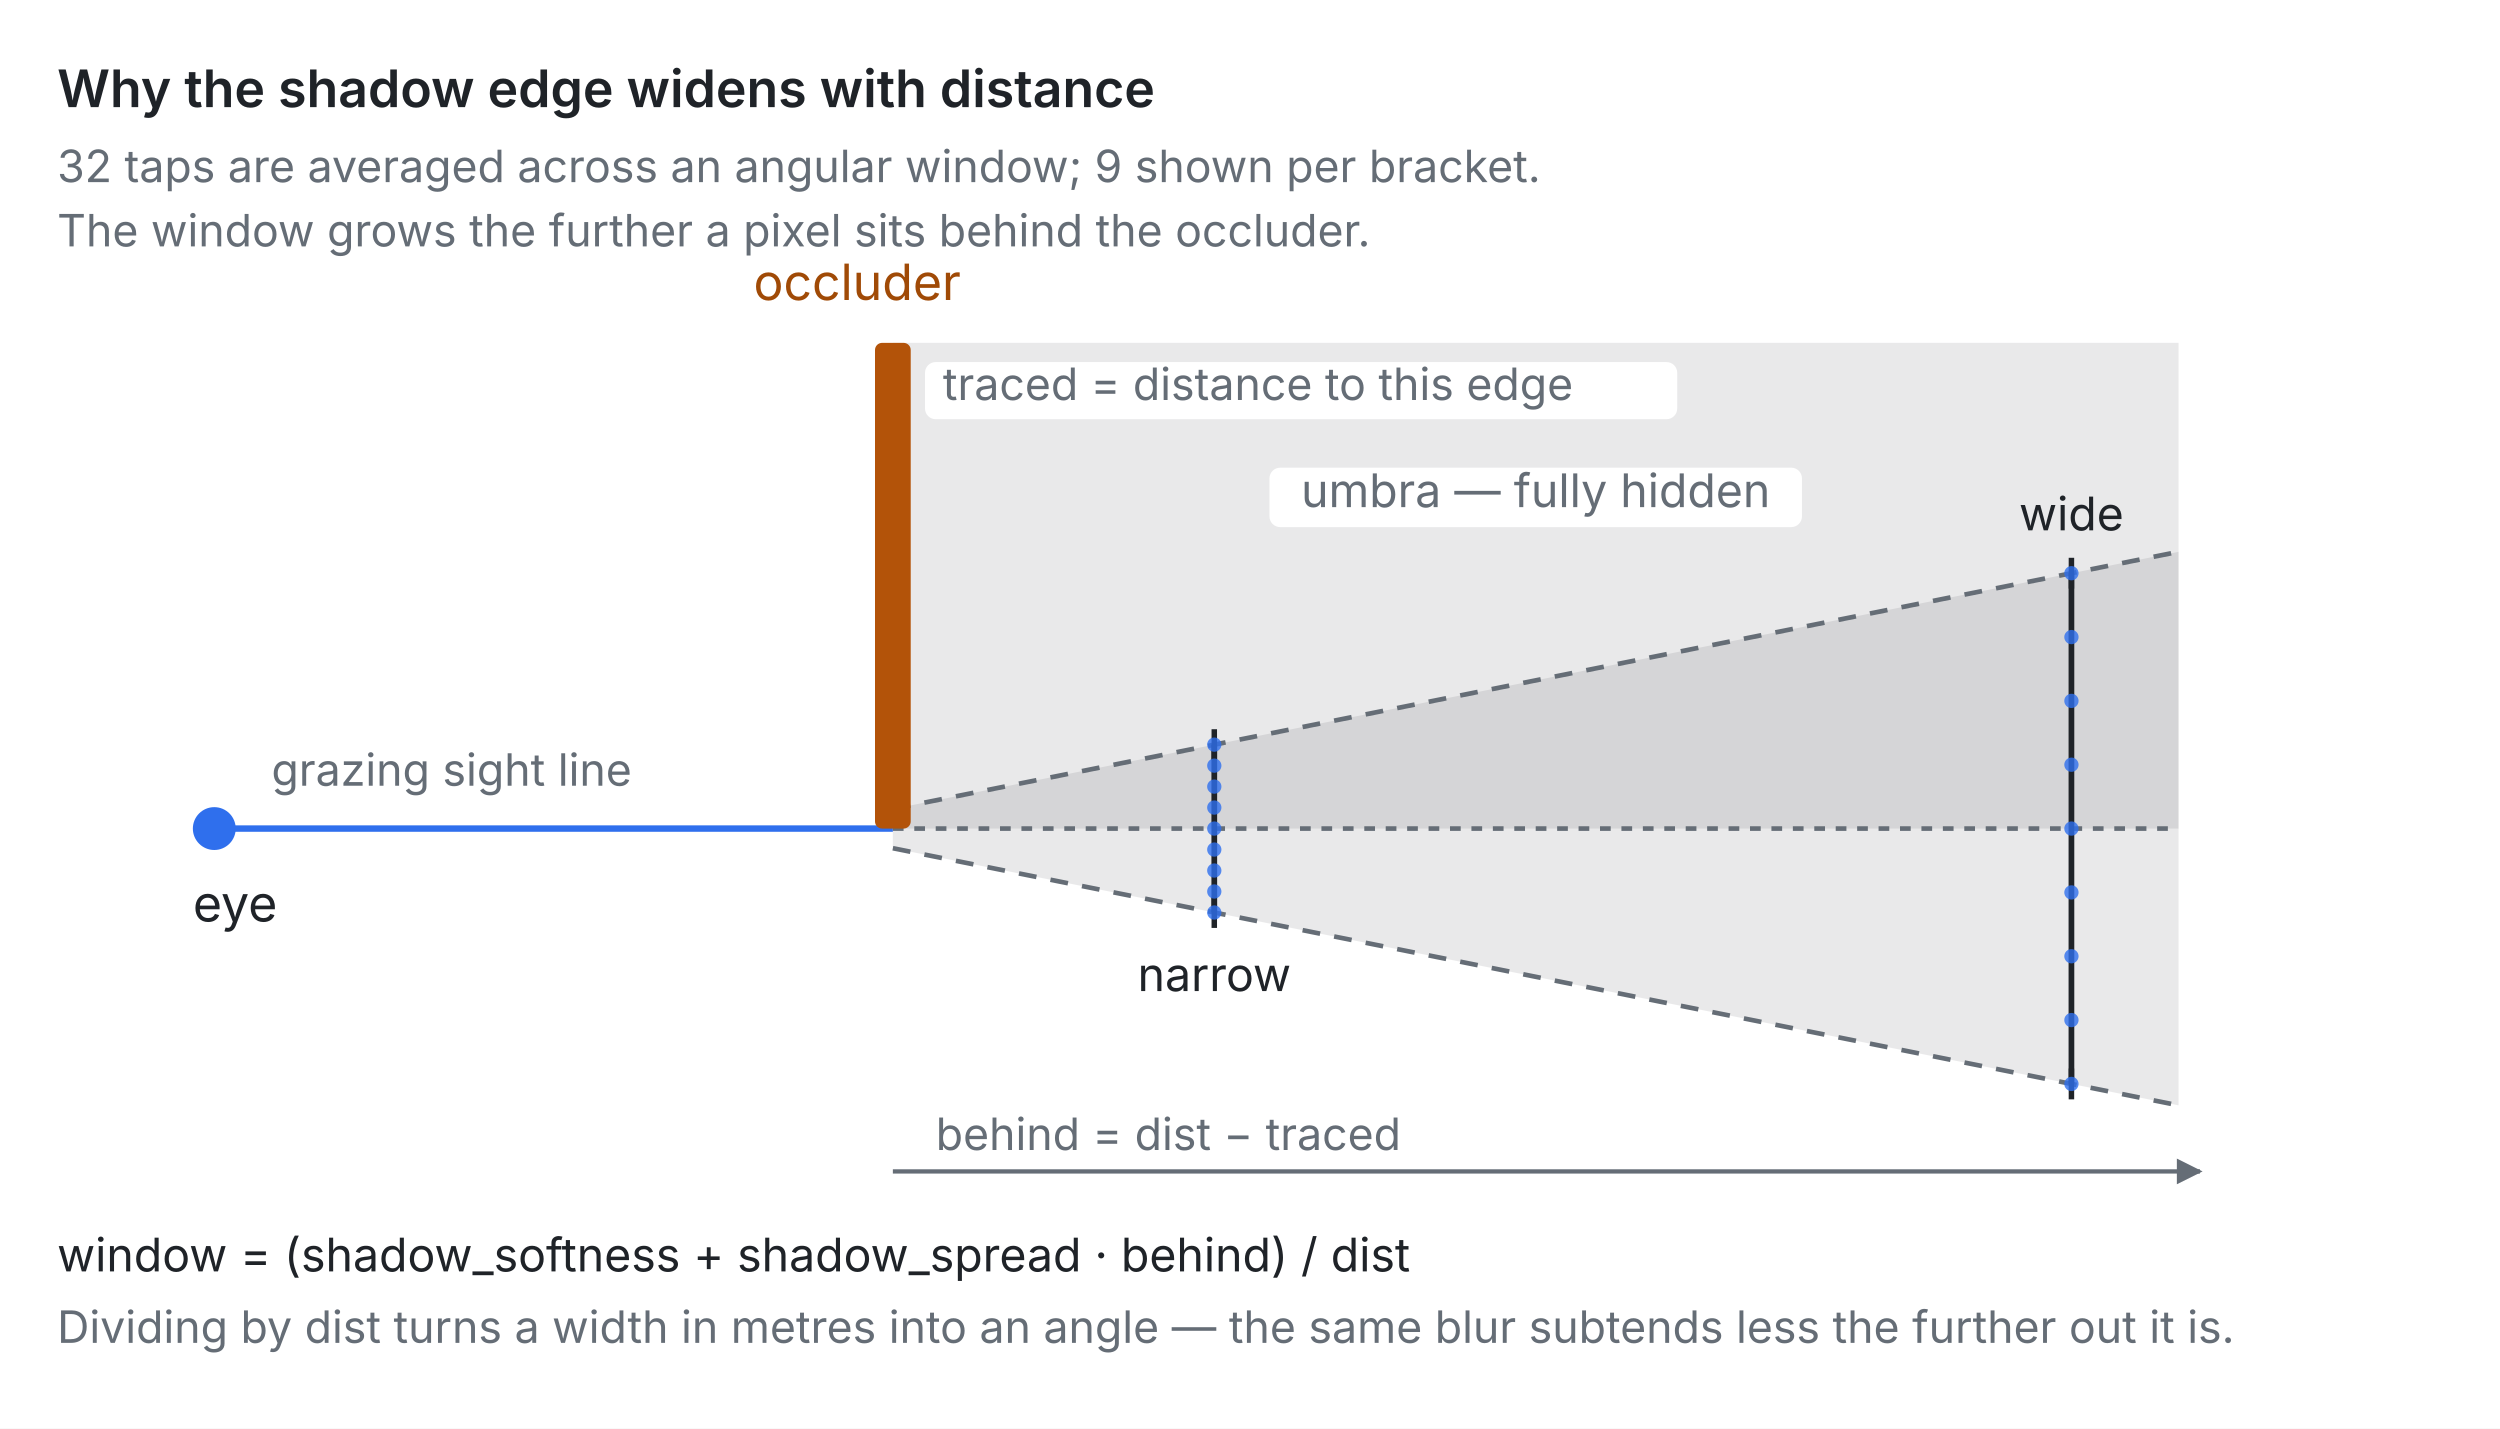
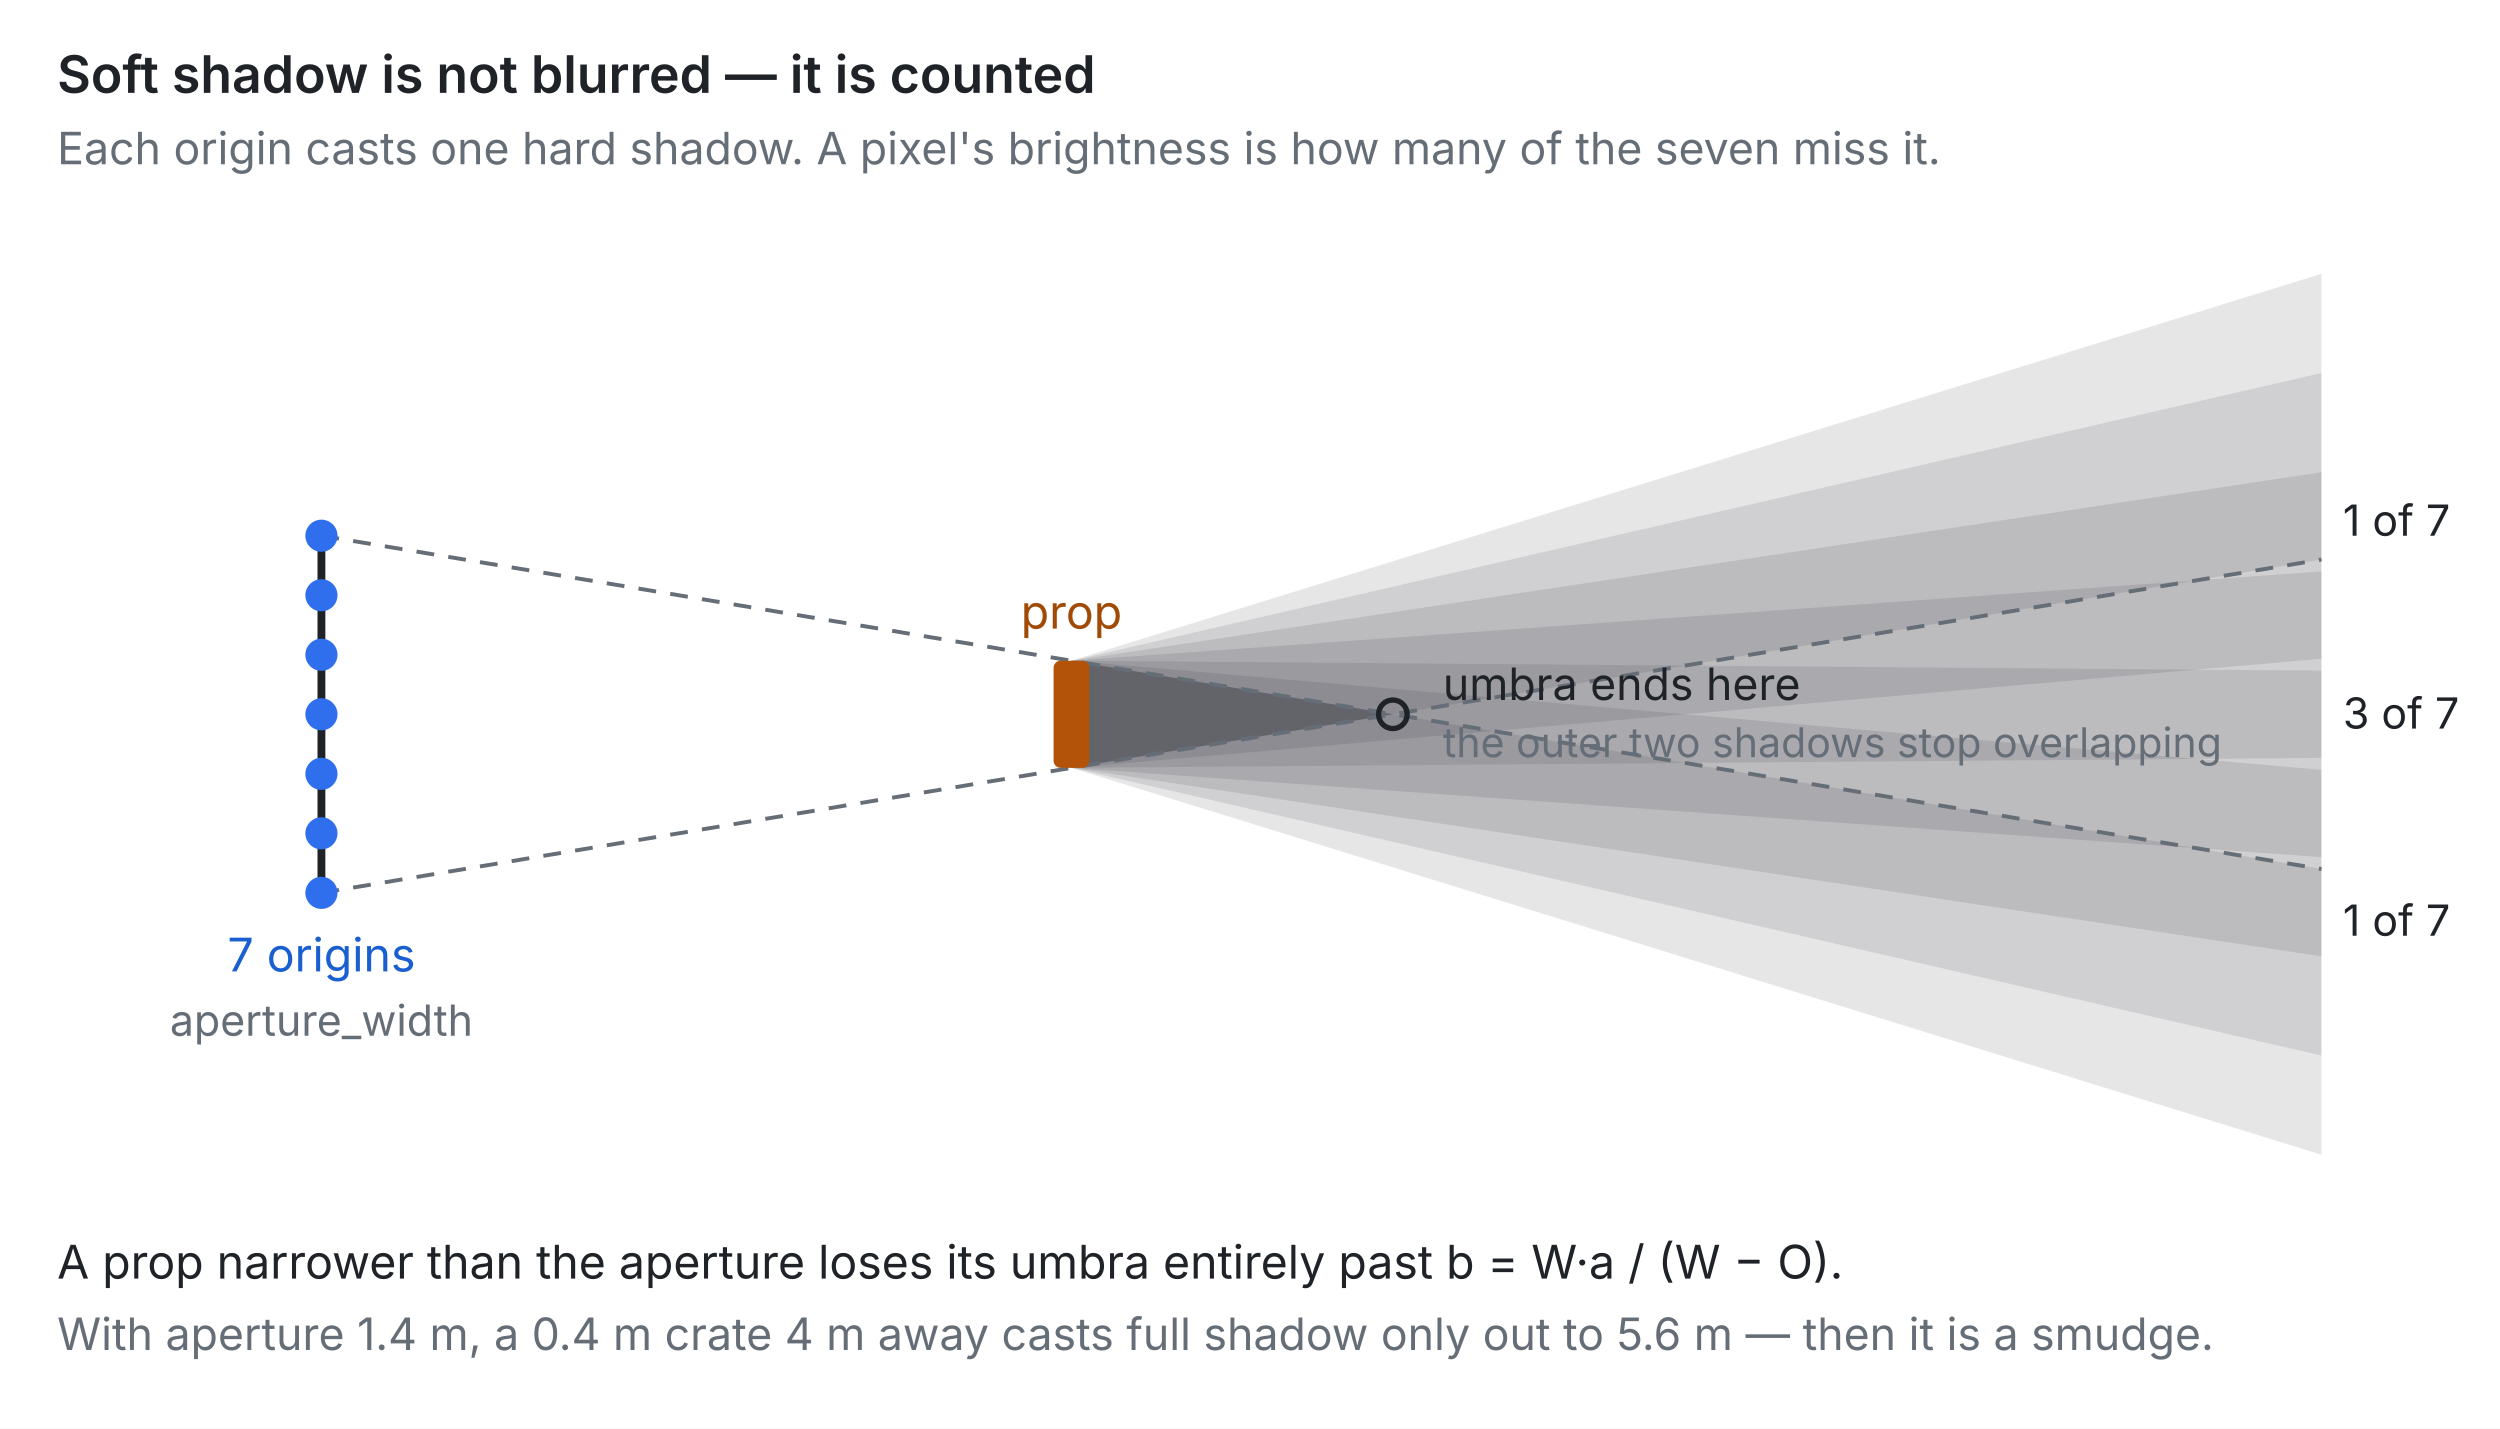
<svg xmlns="http://www.w3.org/2000/svg" viewBox="0 0 700 400" role="img" aria-labelledby="t d">
  <style>
    .bg    { fill: #ffffff; }
    .txt   { fill: #1f2328; font-family: system-ui, -apple-system, "Segoe UI", sans-serif; }
    .mut   { fill: #656d76; font-family: system-ui, -apple-system, "Segoe UI", sans-serif; }
+     .acct  { fill: #1a5fd0; font-family: system-ui, -apple-system, "Segoe UI", sans-serif; }
    .occt  { fill: #a04a06; font-family: system-ui, -apple-system, "Segoe UI", sans-serif; }
-     .acct  { fill: #1a5fd0; font-family: system-ui, -apple-system, "Segoe UI", sans-serif; }
    .inks  { stroke: #1f2328; }
    .muts  { stroke: #656d76; }
-     .acc   { stroke: #2f6fed; }
    .accf  { fill: #2f6fed; }
    .occ   { fill: #b35309; }
-     .occs  { stroke: #b35309; }
-     .shade { fill: #1f2328; fill-opacity: 0.10; }
-     .cell  { fill: #ffffff; }
+     .band  { fill: #1f2328; fill-opacity: 0.11; }
+     .umbra { fill: #1f2328; fill-opacity: 0.30; }
    @media (prefers-color-scheme: dark) {
      .bg    { fill: #0d1117; }
      .txt   { fill: #e6edf3; }
      .mut   { fill: #9aa4ae; }
+       .acct  { fill: #6ea8ff; }
      .occt  { fill: #e0913f; }
-       .acct  { fill: #6ea8ff; }
      .inks  { stroke: #e6edf3; }
      .muts  { stroke: #9aa4ae; }
-       .acc   { stroke: #6ea8ff; }
      .accf  { fill: #6ea8ff; }
      .occ   { fill: #e0913f; }
-       .occs  { stroke: #e0913f; }
-       .shade { fill: #e6edf3; fill-opacity: 0.10; }
-       .cell  { fill: #0d1117; }
+       .band  { fill: #e6edf3; fill-opacity: 0.10; }
+       .umbra { fill: #e6edf3; fill-opacity: 0.26; }
    }
  </style>
-   <defs>
-     <marker id="arrow" viewBox="0 0 10 10" refX="9" refY="5" markerWidth="6" markerHeight="6" orient="auto-start-end">
-       <path class="accf" d="M 0 0 L 10 5 L 0 10 z" />
-     </marker>
-     <marker id="marrow" viewBox="0 0 10 10" refX="9" refY="5" markerWidth="6" markerHeight="6" orient="auto-start-end">
-       <path class="mut" d="M 0 0 L 10 5 L 0 10 z" />
-     </marker>
-     <marker id="tick" viewBox="0 0 10 10" refX="5" refY="5" markerWidth="6" markerHeight="6" orient="auto-start-end">
-       <path class="inks" fill="none" stroke-width="1.6" d="M 5 0.5 L 5 9.5" />
-     </marker>
-   </defs>
  <rect class="bg" x="0" y="0" width="700" height="400" />
-   <text class="txt" x="16" y="30" font-size="14.5" text-anchor="start" font-weight="600">Why the shadow edge widens with distance</text>
-   <text class="mut" x="16" y="51" font-size="12.5" text-anchor="start">32 taps are averaged across an angular window; 9 shown per bracket.</text>
-   <text class="mut" x="16" y="69" font-size="12.5" text-anchor="start">The window grows the further a pixel sits behind the occluder.</text>
-   <path class="shade" d="M 250 232 L 610 232 L 610 96 L 250 96 Z" />
-   <path class="shade" d="M 250 226.5 L 610 154.5 L 610 309.5 L 250 237.5 Z" />
-   <line class="muts" x1="250" y1="226.5" x2="610" y2="154.5" stroke-width="1.3" stroke-dasharray="5 4" />
-   <line class="muts" x1="250" y1="237.5" x2="610" y2="309.5" stroke-width="1.3" stroke-dasharray="5 4" />
-   <line class="acc" x1="60" y1="232" x2="250" y2="232" stroke-width="1.8" />
-   <line class="muts" x1="250" y1="232" x2="610" y2="232" stroke-width="1.3" stroke-dasharray="3 3" />
-   <circle class="accf" cx="60" cy="232" r="6" />
-   <text class="txt" x="54" y="258" font-size="14" text-anchor="start">eye</text>
-   <text class="mut" x="76" y="220" font-size="12.5" text-anchor="start">grazing sight line</text>
-   <rect class="occ" x="245" y="96" width="10" height="136" rx="2" />
-   <text class="occt" x="240" y="84" font-size="14" text-anchor="middle">occluder</text>
-   <rect class="bg" x="259" y="101.38" width="210.62" height="16" rx="3" />
-   <text class="mut" x="264" y="112" font-size="12.5" text-anchor="start">traced = distance to this edge</text>
-   <rect class="bg" x="355.45" y="130.95" width="149.1" height="16.64" rx="3" />
-   <text class="mut" x="430" y="142" font-size="13" text-anchor="middle">umbra — fully hidden</text>
-   <line class="muts" x1="250" y1="328" x2="616" y2="328" stroke-width="1.2" marker-end="url(#marrow)" />
-   <text class="mut" x="262" y="322" font-size="12.5" text-anchor="start">behind = dist − traced</text>
-   <line class="inks" x1="340" y1="208.5" x2="340" y2="255.5" stroke-width="1.6" marker-start="url(#tick)" marker-end="url(#tick)" />
-   <circle class="accf" fill-opacity="0.8" cx="340" cy="208.5" r="2" />
-   <circle class="accf" fill-opacity="0.8" cx="340" cy="214.38" r="2" />
-   <circle class="accf" fill-opacity="0.8" cx="340" cy="220.25" r="2" />
-   <circle class="accf" fill-opacity="0.8" cx="340" cy="226.12" r="2" />
-   <circle class="accf" fill-opacity="0.8" cx="340" cy="232" r="2" />
-   <circle class="accf" fill-opacity="0.8" cx="340" cy="237.88" r="2" />
-   <circle class="accf" fill-opacity="0.8" cx="340" cy="243.75" r="2" />
-   <circle class="accf" fill-opacity="0.8" cx="340" cy="249.62" r="2" />
-   <circle class="accf" fill-opacity="0.8" cx="340" cy="255.5" r="2" />
-   <text class="txt" x="340" y="277.5" font-size="13" text-anchor="middle">narrow</text>
-   <line class="inks" x1="580" y1="160.5" x2="580" y2="303.5" stroke-width="1.6" marker-start="url(#tick)" marker-end="url(#tick)" />
-   <circle class="accf" fill-opacity="0.8" cx="580" cy="160.5" r="2" />
-   <circle class="accf" fill-opacity="0.8" cx="580" cy="178.38" r="2" />
-   <circle class="accf" fill-opacity="0.8" cx="580" cy="196.25" r="2" />
-   <circle class="accf" fill-opacity="0.8" cx="580" cy="214.12" r="2" />
-   <circle class="accf" fill-opacity="0.8" cx="580" cy="232" r="2" />
-   <circle class="accf" fill-opacity="0.8" cx="580" cy="249.88" r="2" />
-   <circle class="accf" fill-opacity="0.8" cx="580" cy="267.75" r="2" />
-   <circle class="accf" fill-opacity="0.8" cx="580" cy="285.62" r="2" />
-   <circle class="accf" fill-opacity="0.8" cx="580" cy="303.5" r="2" />
-   <text class="txt" x="580" y="148.5" font-size="13" text-anchor="middle">wide</text>
-   <text class="txt" x="16" y="356" font-size="13" text-anchor="start">window = (shadow_softness + shadow_spread · behind) / dist</text>
-   <text class="mut" x="16" y="376" font-size="12.5" text-anchor="start">Dividing by dist turns a width in metres into an angle — the same blur subtends less the further out it is.</text>
+   <text class="txt" x="16" y="26" font-size="14.5" font-weight="600">Soft shadow is not blurred — it is counted</text>
+   <text class="mut" x="16" y="46" font-size="12.5">Each origin casts one hard shadow. A pixel's brightness is how many of the seven miss it.</text>
+   <path class="band" d="M 300 185 L 650 243.33 L 650 323.33 L 300 215 Z" />
+   <path class="band" d="M 300 185 L 650 215.56 L 650 295.56 L 300 215 Z" />
+   <path class="band" d="M 300 185 L 650 187.78 L 650 267.78 L 300 215 Z" />
+   <path class="band" d="M 300 185 L 650 160.00 L 650 240.00 L 300 215 Z" />
+   <path class="band" d="M 300 185 L 650 132.22 L 650 212.22 L 300 215 Z" />
+   <path class="band" d="M 300 185 L 650 104.44 L 650 184.44 L 300 215 Z" />
+   <path class="band" d="M 300 185 L 650 76.67 L 650 156.67 L 300 215 Z" />
+   <path class="umbra" d="M 300 185 L 390 200 L 300 215 Z" />
+   <line class="muts" x1="90" y1="150" x2="650" y2="243.33" stroke-width="1.1" stroke-dasharray="5 4" />
+   <line class="muts" x1="90" y1="250" x2="650" y2="156.67" stroke-width="1.1" stroke-dasharray="5 4" />
+   <line class="inks" x1="90" y1="150" x2="90" y2="250" stroke-width="2.2" />
+   <circle class="accf" cx="90" cy="150" r="4.5" />
+   <circle class="accf" cx="90" cy="166.67" r="4.5" />
+   <circle class="accf" cx="90" cy="183.33" r="4.5" />
+   <circle class="accf" cx="90" cy="200" r="4.5" />
+   <circle class="accf" cx="90" cy="216.67" r="4.5" />
+   <circle class="accf" cx="90" cy="233.33" r="4.5" />
+   <circle class="accf" cx="90" cy="250" r="4.5" />
+   <text class="acct" x="90" y="272" font-size="13" text-anchor="middle">7 origins</text>
+   <text class="mut" x="90" y="290" font-size="12" text-anchor="middle">aperture_width</text>
+   <rect class="occ" x="295" y="185" width="10" height="30" rx="2" />
+   <text class="occt" x="300" y="176" font-size="13" text-anchor="middle">prop</text>
+   <circle class="inks" fill="none" cx="390" cy="200" r="4" stroke-width="1.5" />
+   <text class="txt" x="404" y="196" font-size="12.5" text-anchor="start">umbra ends here</text>
+   <text class="mut" x="404" y="212" font-size="11.5" text-anchor="start">the outer two shadows stop overlapping</text>
+   <text class="txt" x="322" y="205" font-size="11" text-anchor="start" font-weight="600"> </text>
+   <text class="txt" x="656" y="204" font-size="12" text-anchor="start">3 of 7</text>
+   <text class="txt" x="656" y="150" font-size="12" text-anchor="start">1 of 7</text>
+   <text class="txt" x="656" y="262" font-size="12" text-anchor="start">1 of 7</text>
+   <text class="txt" x="16" y="358" font-size="13">A prop narrower than the aperture loses its umbra entirely past b = W·a / (W − O).</text>
+   <text class="mut" x="16" y="378" font-size="12.5">With aperture 1.4 m, a 0.4 m crate 4 m away casts full shadow only out to 5.6 m — then it is a smudge.</text>
</svg>
